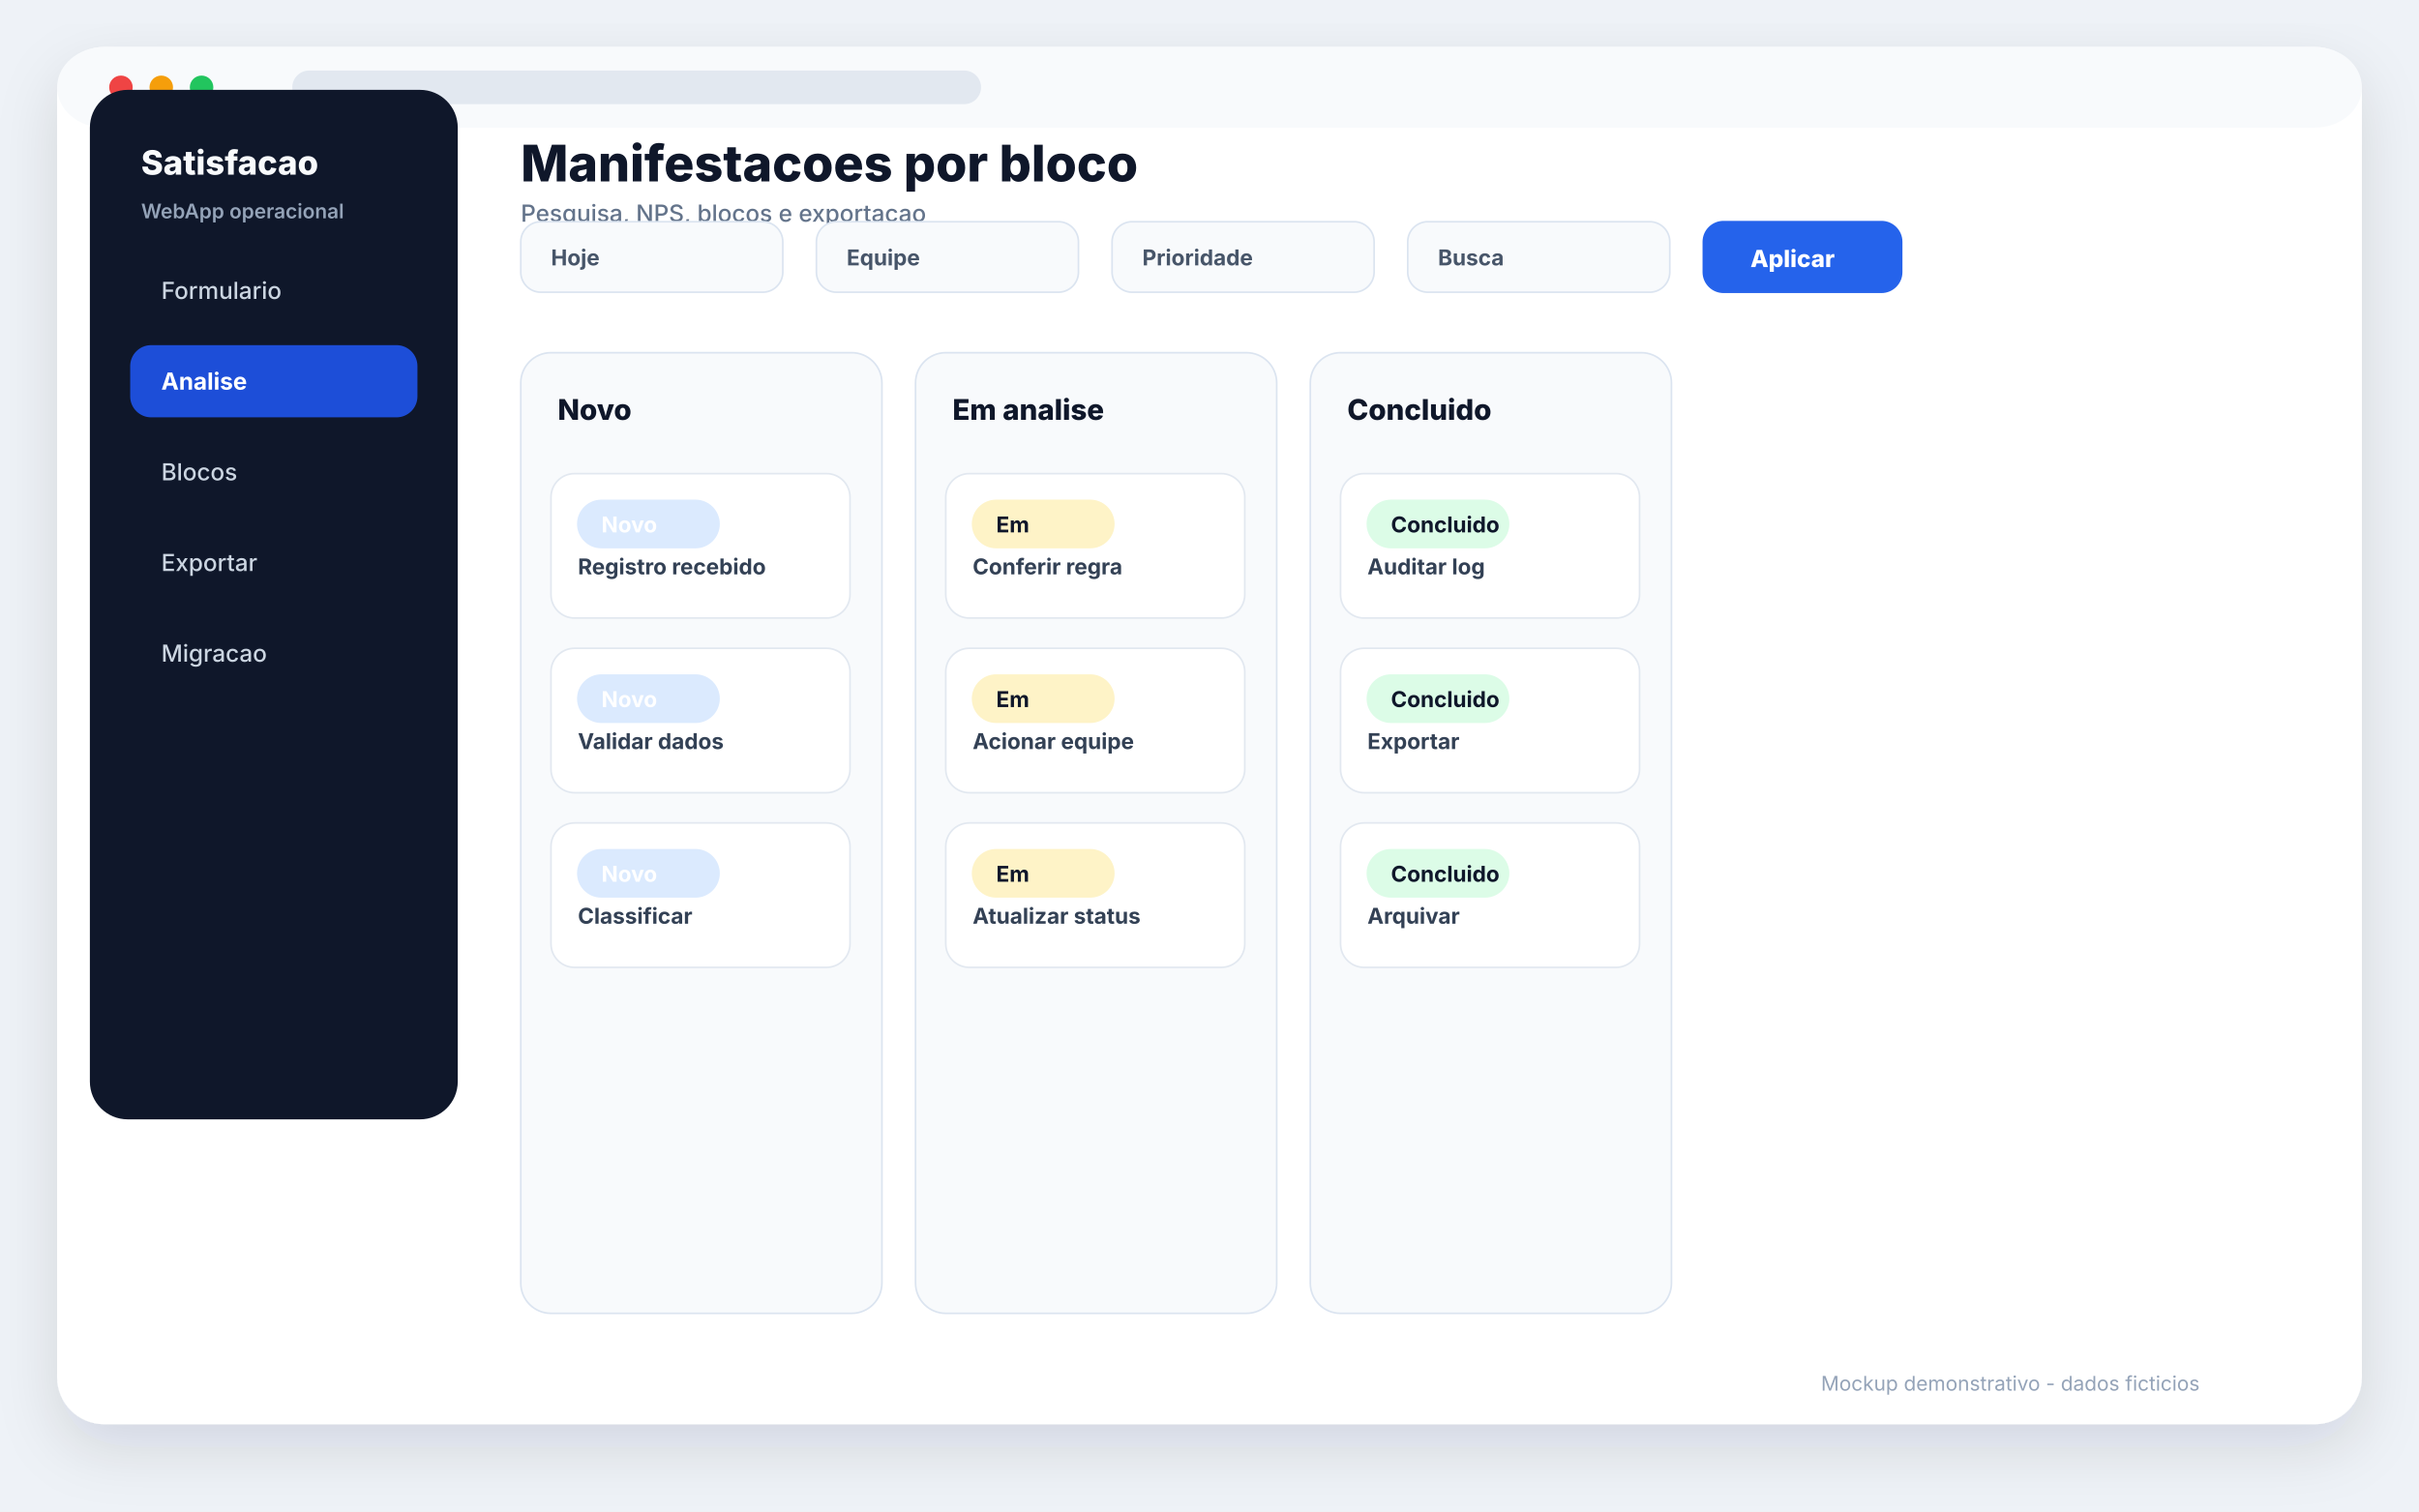
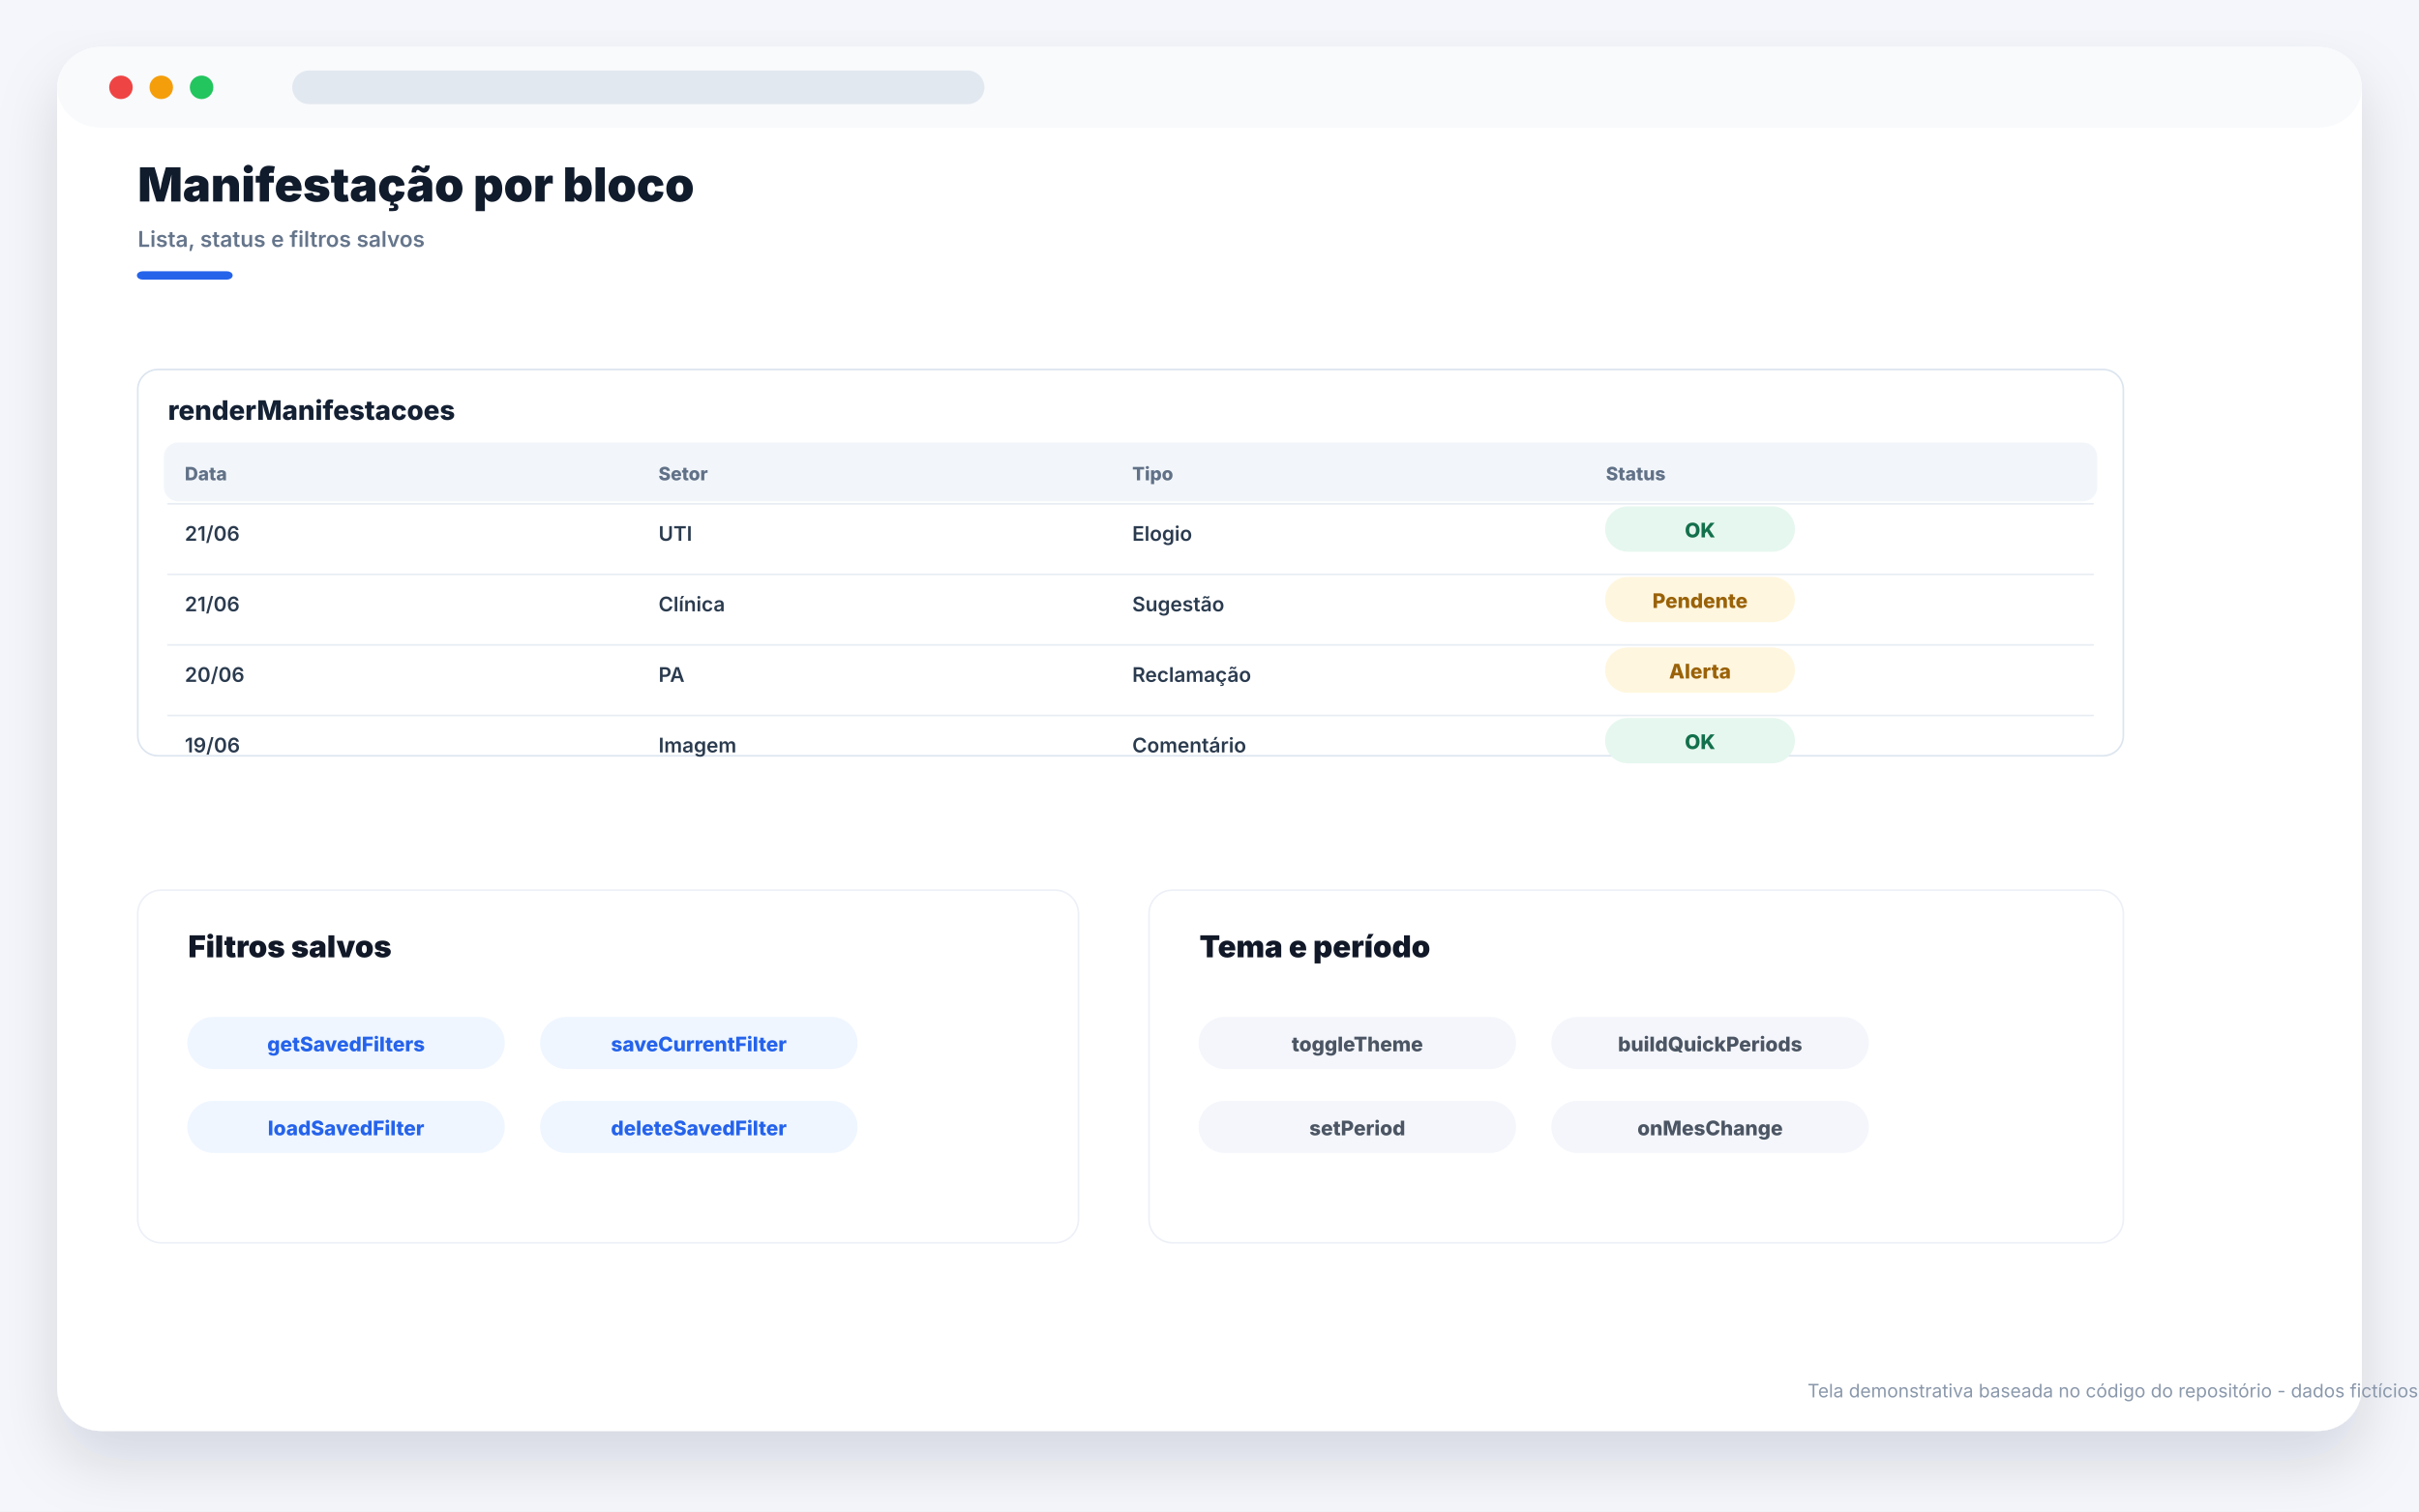
- <svg xmlns="http://www.w3.org/2000/svg" width="1440" height="900" viewBox="0 0 1440 900" role="img" aria-labelledby="title desc">
+ <svg xmlns="http://www.w3.org/2000/svg" width="1440" height="900" viewBox="0 0 1440 900" role="img">
  <defs>
-     <filter id="shadow" x="-20%" y="-20%" width="140%" height="140%">
-       <feDropShadow dx="0" dy="14" stdDeviation="18" flood-color="#0f172a" flood-opacity=".12" />
+     <filter id="shadow" x="-15%" y="-15%" width="130%" height="130%">
+       <feDropShadow dx="0" dy="18" stdDeviation="18" flood-color="#0f172a" flood-opacity=".13" />
    </filter>
+     <style>.ui{font-family:Inter,Segoe UI,Arial,sans-serif;letter-spacing:0}</style>
  </defs>
-   <rect width="1440" height="900" fill="#eef2f7" />
-   <rect x="34" y="28" width="1372" height="820" rx="28" fill="#ffffff" filter="url(#shadow)" />
-   <rect x="34" y="28" width="1372" height="48" rx="28" fill="#f8fafc" />
+   <rect width="1440" height="900" fill="#f4f6fb" />
+   <rect x="34" y="28" width="1372" height="824" rx="26" fill="#ffffff" filter="url(#shadow)" />
+   <rect x="34" y="28" width="1372" height="48" rx="26" fill="#f8fafc" />
  <circle cx="72" cy="52" r="7" fill="#ef4444" />
  <circle cx="96" cy="52" r="7" fill="#f59e0b" />
  <circle cx="120" cy="52" r="7" fill="#22c55e" />
-   <rect x="174" y="42" width="410" height="20" rx="10" fill="#e2e8f0" />
-   <rect x="54" y="54" width="218" height="612" rx="22" fill="#0f172a" stroke="#0f172a" />
-   <text x="84" y="104" font-family="Inter, Segoe UI, Arial, sans-serif" font-size="20" font-weight="800" fill="#f8fafc">Satisfacao</text>
-   <text x="84" y="130" font-family="Inter, Segoe UI, Arial, sans-serif" font-size="12" font-weight="600" fill="#94a3b8">WebApp operacional</text>
-   <text x="96" y="178" font-family="Inter, Segoe UI, Arial, sans-serif" font-size="14" font-weight="500" fill="#cbd5e1">Formulario</text>
-   <rect x="78" y="206" width="170" height="42" rx="12" fill="#1d4ed8" stroke="#1d4ed8" />
-   <text x="96" y="232" font-family="Inter, Segoe UI, Arial, sans-serif" font-size="14" font-weight="650" fill="#ffffff">Analise</text>
-   <text x="96" y="286" font-family="Inter, Segoe UI, Arial, sans-serif" font-size="14" font-weight="500" fill="#cbd5e1">Blocos</text>
-   <text x="96" y="340" font-family="Inter, Segoe UI, Arial, sans-serif" font-size="14" font-weight="500" fill="#cbd5e1">Exportar</text>
-   <text x="96" y="394" font-family="Inter, Segoe UI, Arial, sans-serif" font-size="14" font-weight="500" fill="#cbd5e1">Migracao</text>
-   <text x="310" y="108" font-family="Inter, Segoe UI, Arial, sans-serif" font-size="30" font-weight="800" fill="#0f172a">Manifestacoes por bloco</text>
-   <text x="310" y="132" font-family="Inter, Segoe UI, Arial, sans-serif" font-size="14" font-weight="500" fill="#64748b">Pesquisa, NPS, blocos e exportacao</text>
-   <rect x="310" y="132" width="156" height="42" rx="12" fill="#f8fafc" stroke="#dbe4f0" />
-   <text x="328" y="158" font-family="Inter, Segoe UI, Arial, sans-serif" font-size="13" font-weight="650" fill="#475569">Hoje</text>
-   <rect x="486" y="132" width="156" height="42" rx="12" fill="#f8fafc" stroke="#dbe4f0" />
-   <text x="504" y="158" font-family="Inter, Segoe UI, Arial, sans-serif" font-size="13" font-weight="650" fill="#475569">Equipe</text>
-   <rect x="662" y="132" width="156" height="42" rx="12" fill="#f8fafc" stroke="#dbe4f0" />
-   <text x="680" y="158" font-family="Inter, Segoe UI, Arial, sans-serif" font-size="13" font-weight="650" fill="#475569">Prioridade</text>
-   <rect x="838" y="132" width="156" height="42" rx="12" fill="#f8fafc" stroke="#dbe4f0" />
-   <text x="856" y="158" font-family="Inter, Segoe UI, Arial, sans-serif" font-size="13" font-weight="650" fill="#475569">Busca</text>
-   <rect x="1014" y="132" width="118" height="42" rx="12" fill="#2563eb" stroke="#2563eb" />
-   <text x="1042" y="159" font-family="Inter, Segoe UI, Arial, sans-serif" font-size="14" font-weight="800" fill="#fff">Aplicar</text>
-   <rect x="310" y="210" width="215" height="572" rx="18" fill="#f8fafc" stroke="#dbe4f0" />
-   <text x="332" y="250" font-family="Inter, Segoe UI, Arial, sans-serif" font-size="17" font-weight="800" fill="#0f172a">Novo</text>
-   <rect x="328" y="282" width="178" height="86" rx="14" fill="#ffffff" stroke="#e2e8f0" />
-   <rect x="344" y="298" width="84" height="28" rx="14" fill="#dbeafe" stroke="#dbeafe" />
-   <text x="358" y="317" font-family="Inter, Segoe UI, Arial, sans-serif" font-size="13" font-weight="700" fill="#ffffff">Novo</text>
-   <text x="344" y="342" font-family="Inter, Segoe UI, Arial, sans-serif" font-size="13" font-weight="650" fill="#334155">Registro recebido</text>
-   <rect x="328" y="386" width="178" height="86" rx="14" fill="#ffffff" stroke="#e2e8f0" />
-   <rect x="344" y="402" width="84" height="28" rx="14" fill="#dbeafe" stroke="#dbeafe" />
-   <text x="358" y="421" font-family="Inter, Segoe UI, Arial, sans-serif" font-size="13" font-weight="700" fill="#ffffff">Novo</text>
-   <text x="344" y="446" font-family="Inter, Segoe UI, Arial, sans-serif" font-size="13" font-weight="650" fill="#334155">Validar dados</text>
-   <rect x="328" y="490" width="178" height="86" rx="14" fill="#ffffff" stroke="#e2e8f0" />
-   <rect x="344" y="506" width="84" height="28" rx="14" fill="#dbeafe" stroke="#dbeafe" />
-   <text x="358" y="525" font-family="Inter, Segoe UI, Arial, sans-serif" font-size="13" font-weight="700" fill="#ffffff">Novo</text>
-   <text x="344" y="550" font-family="Inter, Segoe UI, Arial, sans-serif" font-size="13" font-weight="650" fill="#334155">Classificar</text>
-   <rect x="545" y="210" width="215" height="572" rx="18" fill="#f8fafc" stroke="#dbe4f0" />
-   <text x="567" y="250" font-family="Inter, Segoe UI, Arial, sans-serif" font-size="17" font-weight="800" fill="#0f172a">Em analise</text>
-   <rect x="563" y="282" width="178" height="86" rx="14" fill="#ffffff" stroke="#e2e8f0" />
-   <rect x="579" y="298" width="84" height="28" rx="14" fill="#fef3c7" stroke="#fef3c7" />
-   <text x="593" y="317" font-family="Inter, Segoe UI, Arial, sans-serif" font-size="13" font-weight="700" fill="#0f172a">Em</text>
-   <text x="579" y="342" font-family="Inter, Segoe UI, Arial, sans-serif" font-size="13" font-weight="650" fill="#334155">Conferir regra</text>
-   <rect x="563" y="386" width="178" height="86" rx="14" fill="#ffffff" stroke="#e2e8f0" />
-   <rect x="579" y="402" width="84" height="28" rx="14" fill="#fef3c7" stroke="#fef3c7" />
-   <text x="593" y="421" font-family="Inter, Segoe UI, Arial, sans-serif" font-size="13" font-weight="700" fill="#0f172a">Em</text>
-   <text x="579" y="446" font-family="Inter, Segoe UI, Arial, sans-serif" font-size="13" font-weight="650" fill="#334155">Acionar equipe</text>
-   <rect x="563" y="490" width="178" height="86" rx="14" fill="#ffffff" stroke="#e2e8f0" />
-   <rect x="579" y="506" width="84" height="28" rx="14" fill="#fef3c7" stroke="#fef3c7" />
-   <text x="593" y="525" font-family="Inter, Segoe UI, Arial, sans-serif" font-size="13" font-weight="700" fill="#0f172a">Em</text>
-   <text x="579" y="550" font-family="Inter, Segoe UI, Arial, sans-serif" font-size="13" font-weight="650" fill="#334155">Atualizar status</text>
-   <rect x="780" y="210" width="215" height="572" rx="18" fill="#f8fafc" stroke="#dbe4f0" />
-   <text x="802" y="250" font-family="Inter, Segoe UI, Arial, sans-serif" font-size="17" font-weight="800" fill="#0f172a">Concluido</text>
-   <rect x="798" y="282" width="178" height="86" rx="14" fill="#ffffff" stroke="#e2e8f0" />
-   <rect x="814" y="298" width="84" height="28" rx="14" fill="#dcfce7" stroke="#dcfce7" />
-   <text x="828" y="317" font-family="Inter, Segoe UI, Arial, sans-serif" font-size="13" font-weight="700" fill="#0f172a">Concluido</text>
-   <text x="814" y="342" font-family="Inter, Segoe UI, Arial, sans-serif" font-size="13" font-weight="650" fill="#334155">Auditar log</text>
-   <rect x="798" y="386" width="178" height="86" rx="14" fill="#ffffff" stroke="#e2e8f0" />
-   <rect x="814" y="402" width="84" height="28" rx="14" fill="#dcfce7" stroke="#dcfce7" />
-   <text x="828" y="421" font-family="Inter, Segoe UI, Arial, sans-serif" font-size="13" font-weight="700" fill="#0f172a">Concluido</text>
-   <text x="814" y="446" font-family="Inter, Segoe UI, Arial, sans-serif" font-size="13" font-weight="650" fill="#334155">Exportar</text>
-   <rect x="798" y="490" width="178" height="86" rx="14" fill="#ffffff" stroke="#e2e8f0" />
-   <rect x="814" y="506" width="84" height="28" rx="14" fill="#dcfce7" stroke="#dcfce7" />
-   <text x="828" y="525" font-family="Inter, Segoe UI, Arial, sans-serif" font-size="13" font-weight="700" fill="#0f172a">Concluido</text>
-   <text x="814" y="550" font-family="Inter, Segoe UI, Arial, sans-serif" font-size="13" font-weight="650" fill="#334155">Arquivar</text>
-   <text x="1084" y="828" font-family="Inter, Segoe UI, Arial, sans-serif" font-size="12" fill="#94a3b8">Mockup demonstrativo - dados ficticios</text>
+   <rect x="174" y="42" width="412" height="20" rx="10" fill="#e2e8f0" />
+   <text x="82" y="120" class="ui" font-size="28" font-weight="850" fill="#101b2c">Manifestação por bloco</text>
+   <text x="82" y="147" class="ui" font-size="13" font-weight="600" fill="#65758b">Lista, status e filtros salvos</text>
+   <rect x="82" y="162" width="56" height="4" rx="3" fill="#2563eb" stroke="#2563eb" />
+   <rect x="82" y="220" width="1182" height="230" rx="12" fill="#ffffff" stroke="#dce5ef" />
+   <text x="100" y="250" class="ui" font-size="16" font-weight="800" fill="#142033">renderManifestacoes</text>
+   <rect x="98" y="264" width="1150" height="34" rx="8" fill="#f2f6fa" stroke="#f2f6fa" />
+   <text x="110" y="286" class="ui" font-size="11" font-weight="800" fill="#617187">Data</text>
+   <text x="392" y="286" class="ui" font-size="11" font-weight="800" fill="#617187">Setor</text>
+   <text x="674" y="286" class="ui" font-size="11" font-weight="800" fill="#617187">Tipo</text>
+   <text x="956" y="286" class="ui" font-size="11" font-weight="800" fill="#617187">Status</text>
+   <line x1="100" y1="300" x2="1246" y2="300" stroke="#e7edf4" stroke-width="1" stroke-linecap="round" />
+   <text x="110" y="322" class="ui" font-size="12" font-weight="600" fill="#2b3b4f">21/06</text>
+   <text x="392" y="322" class="ui" font-size="12" font-weight="600" fill="#2b3b4f">UTI</text>
+   <text x="674" y="322" class="ui" font-size="12" font-weight="600" fill="#2b3b4f">Elogio</text>
+   <rect x="956" y="302" width="112" height="26" rx="13" fill="#e6f7ef" stroke="#e6f7ef" />
+   <text x="1012" y="320" class="ui" font-size="12" font-weight="800" fill="#13704c" text-anchor="middle">OK</text>
+   <line x1="100" y1="342" x2="1246" y2="342" stroke="#e7edf4" stroke-width="1" stroke-linecap="round" />
+   <text x="110" y="364" class="ui" font-size="12" font-weight="600" fill="#2b3b4f">21/06</text>
+   <text x="392" y="364" class="ui" font-size="12" font-weight="600" fill="#2b3b4f">Clínica</text>
+   <text x="674" y="364" class="ui" font-size="12" font-weight="600" fill="#2b3b4f">Sugestão</text>
+   <rect x="956" y="344" width="112" height="26" rx="13" fill="#fff6df" stroke="#fff6df" />
+   <text x="1012" y="362" class="ui" font-size="12" font-weight="800" fill="#9a6208" text-anchor="middle">Pendente</text>
+   <line x1="100" y1="384" x2="1246" y2="384" stroke="#e7edf4" stroke-width="1" stroke-linecap="round" />
+   <text x="110" y="406" class="ui" font-size="12" font-weight="600" fill="#2b3b4f">20/06</text>
+   <text x="392" y="406" class="ui" font-size="12" font-weight="600" fill="#2b3b4f">PA</text>
+   <text x="674" y="406" class="ui" font-size="12" font-weight="600" fill="#2b3b4f">Reclamação</text>
+   <rect x="956" y="386" width="112" height="26" rx="13" fill="#fff6df" stroke="#fff6df" />
+   <text x="1012" y="404" class="ui" font-size="12" font-weight="800" fill="#9a6208" text-anchor="middle">Alerta</text>
+   <line x1="100" y1="426" x2="1246" y2="426" stroke="#e7edf4" stroke-width="1" stroke-linecap="round" />
+   <text x="110" y="448" class="ui" font-size="12" font-weight="600" fill="#2b3b4f">19/06</text>
+   <text x="392" y="448" class="ui" font-size="12" font-weight="600" fill="#2b3b4f">Imagem</text>
+   <text x="674" y="448" class="ui" font-size="12" font-weight="600" fill="#2b3b4f">Comentário</text>
+   <rect x="956" y="428" width="112" height="26" rx="13" fill="#e6f7ef" stroke="#e6f7ef" />
+   <text x="1012" y="446" class="ui" font-size="12" font-weight="800" fill="#13704c" text-anchor="middle">OK</text>
+   <rect x="82" y="530" width="560" height="210" rx="14" fill="#ffffff" stroke="#edf0f7" />
+   <text x="112" y="570" class="ui" font-size="18" font-weight="850" fill="#111827">Filtros salvos</text>
+   <rect x="112" y="606" width="188" height="30" rx="15" fill="#eff6ff" stroke="#eff6ff" />
+   <text x="206" y="626" class="ui" font-size="12" font-weight="800" fill="#2563eb" text-anchor="middle">getSavedFilters</text>
+   <rect x="322" y="606" width="188" height="30" rx="15" fill="#eff6ff" stroke="#eff6ff" />
+   <text x="416" y="626" class="ui" font-size="12" font-weight="800" fill="#2563eb" text-anchor="middle">saveCurrentFilter</text>
+   <rect x="112" y="656" width="188" height="30" rx="15" fill="#eff6ff" stroke="#eff6ff" />
+   <text x="206" y="676" class="ui" font-size="12" font-weight="800" fill="#2563eb" text-anchor="middle">loadSavedFilter</text>
+   <rect x="322" y="656" width="188" height="30" rx="15" fill="#eff6ff" stroke="#eff6ff" />
+   <text x="416" y="676" class="ui" font-size="12" font-weight="800" fill="#2563eb" text-anchor="middle">deleteSavedFilter</text>
+   <rect x="684" y="530" width="580" height="210" rx="14" fill="#ffffff" stroke="#edf0f7" />
+   <text x="714" y="570" class="ui" font-size="18" font-weight="850" fill="#111827">Tema e período</text>
+   <rect x="714" y="606" width="188" height="30" rx="15" fill="#f4f6fb" stroke="#f4f6fb" />
+   <text x="808" y="626" class="ui" font-size="12" font-weight="800" fill="#4b5563" text-anchor="middle">toggleTheme</text>
+   <rect x="924" y="606" width="188" height="30" rx="15" fill="#f4f6fb" stroke="#f4f6fb" />
+   <text x="1018" y="626" class="ui" font-size="12" font-weight="800" fill="#4b5563" text-anchor="middle">buildQuickPeriods</text>
+   <rect x="714" y="656" width="188" height="30" rx="15" fill="#f4f6fb" stroke="#f4f6fb" />
+   <text x="808" y="676" class="ui" font-size="12" font-weight="800" fill="#4b5563" text-anchor="middle">setPeriod</text>
+   <rect x="924" y="656" width="188" height="30" rx="15" fill="#f4f6fb" stroke="#f4f6fb" />
+   <text x="1018" y="676" class="ui" font-size="12" font-weight="800" fill="#4b5563" text-anchor="middle">onMesChange</text>
+   <text x="1076" y="832" class="ui" font-size="11" fill="#8a98ab">Tela demonstrativa baseada no código do repositório - dados fictícios</text>
</svg>
